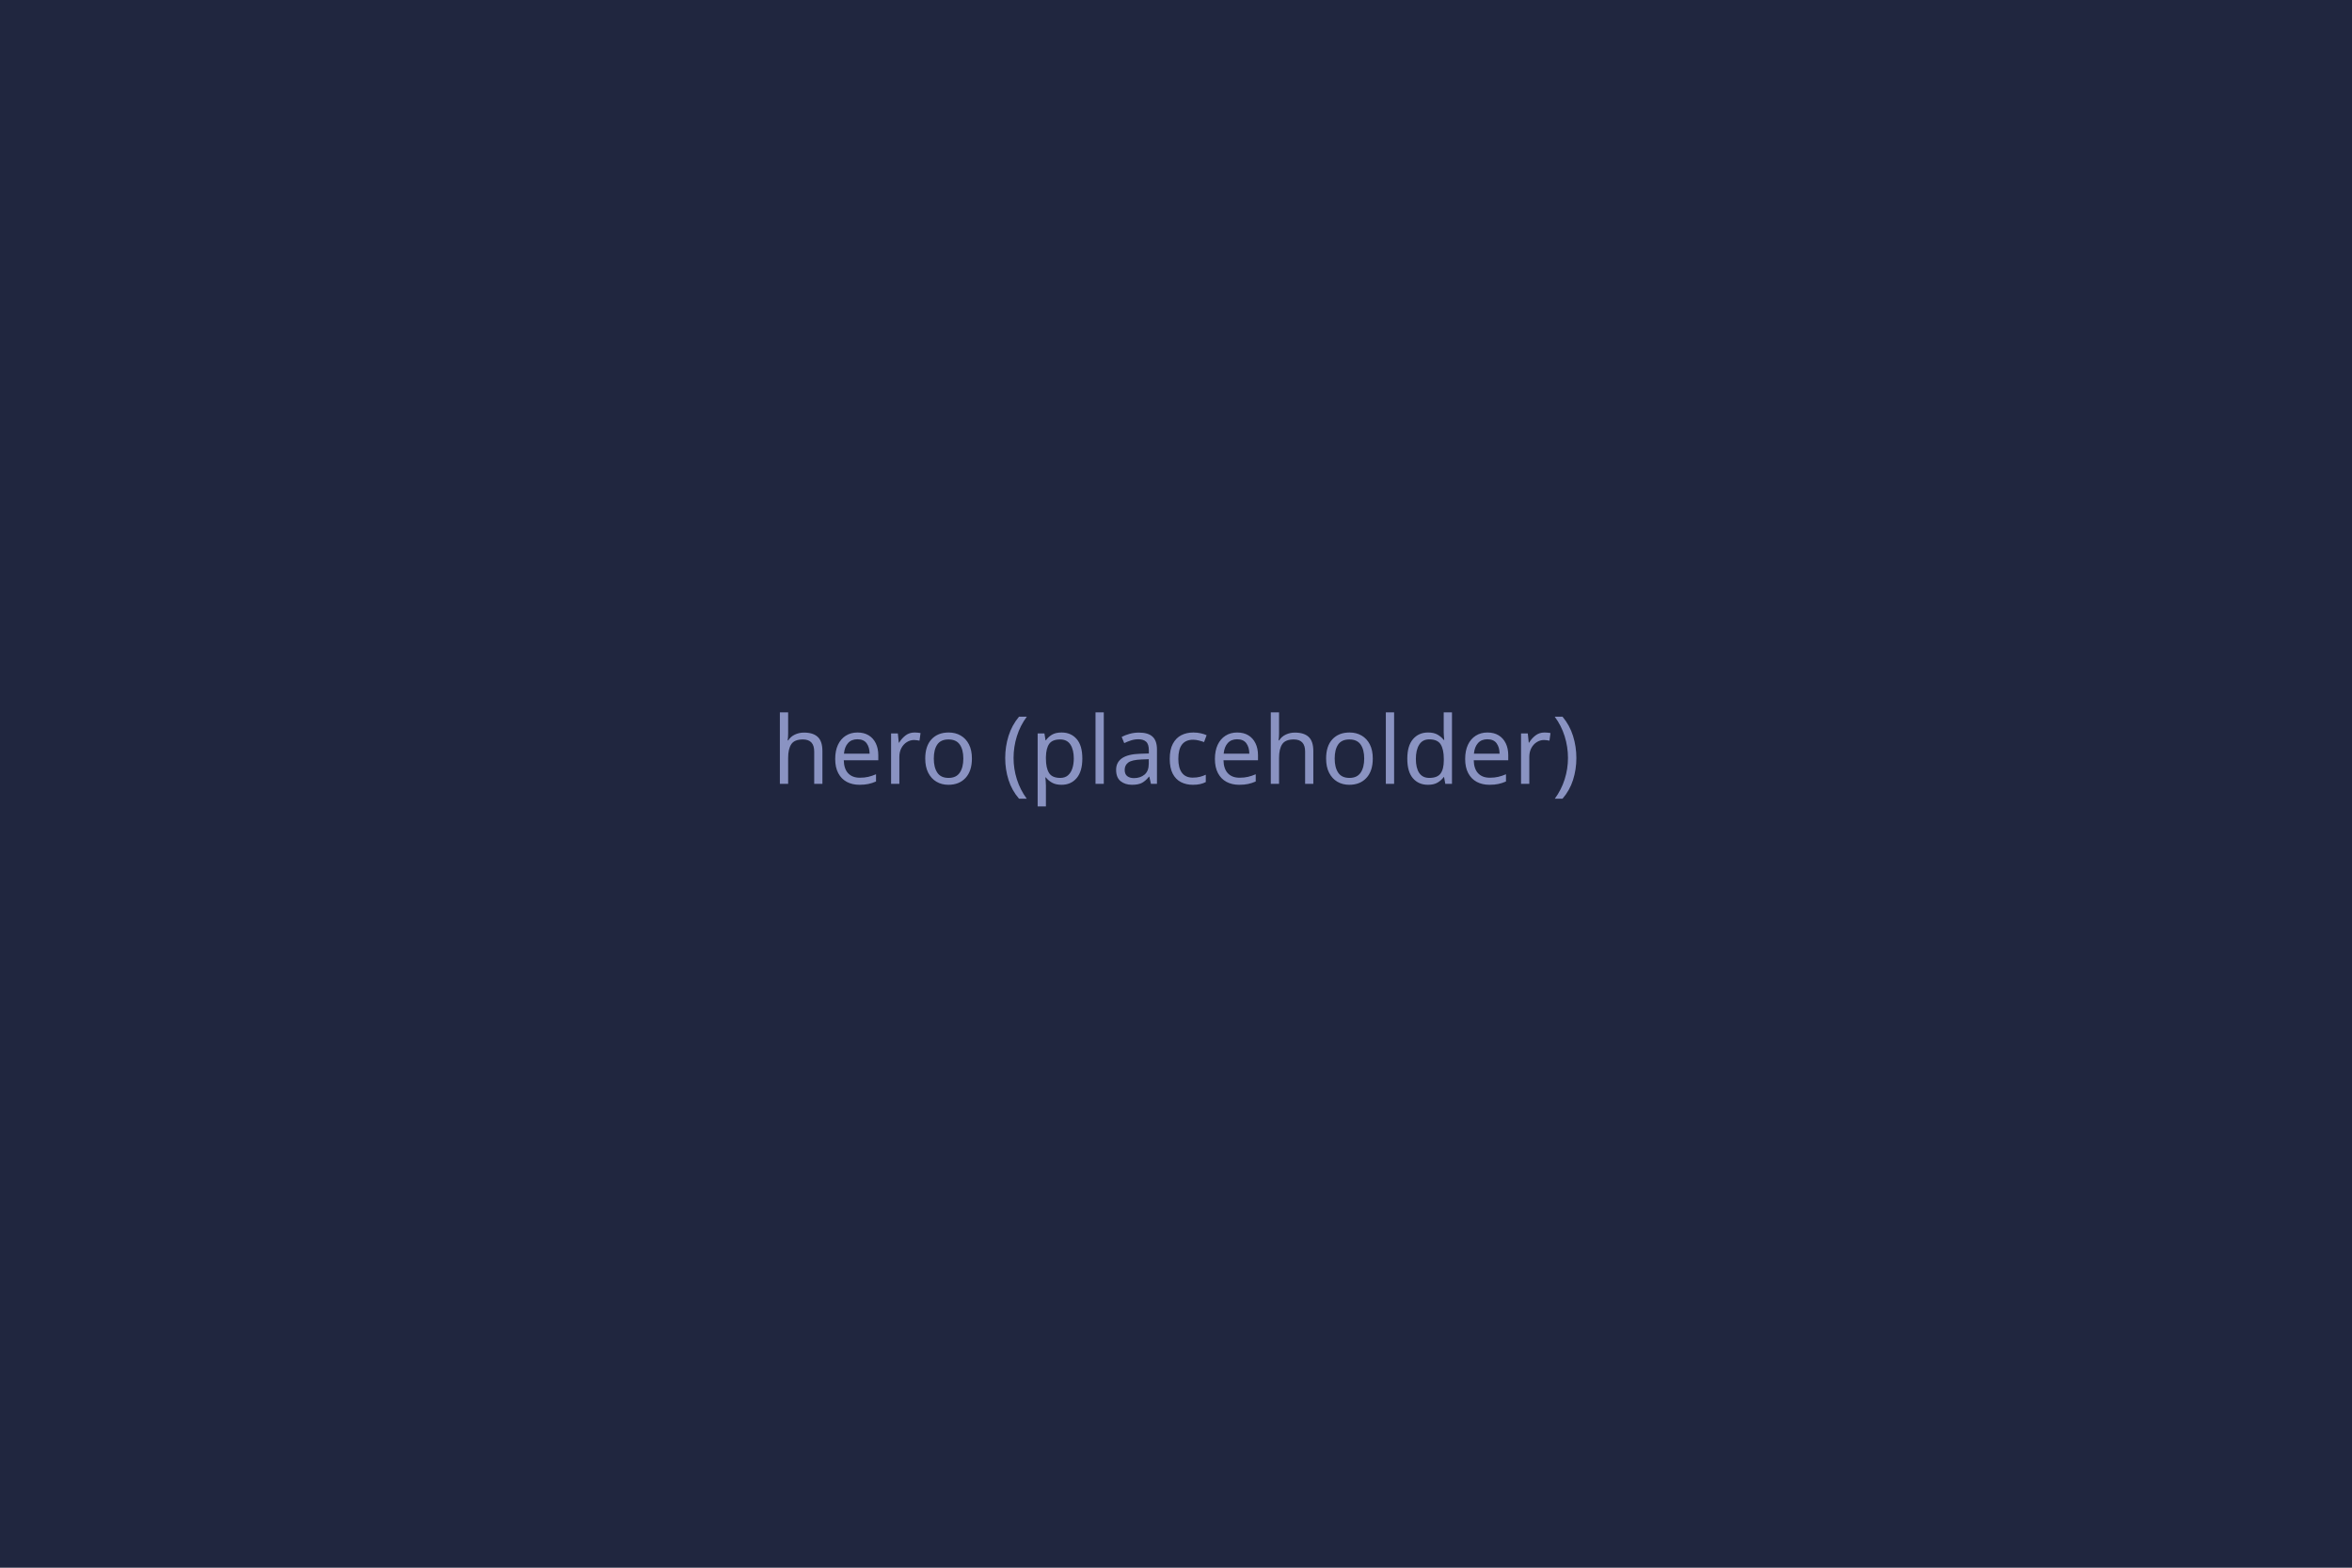
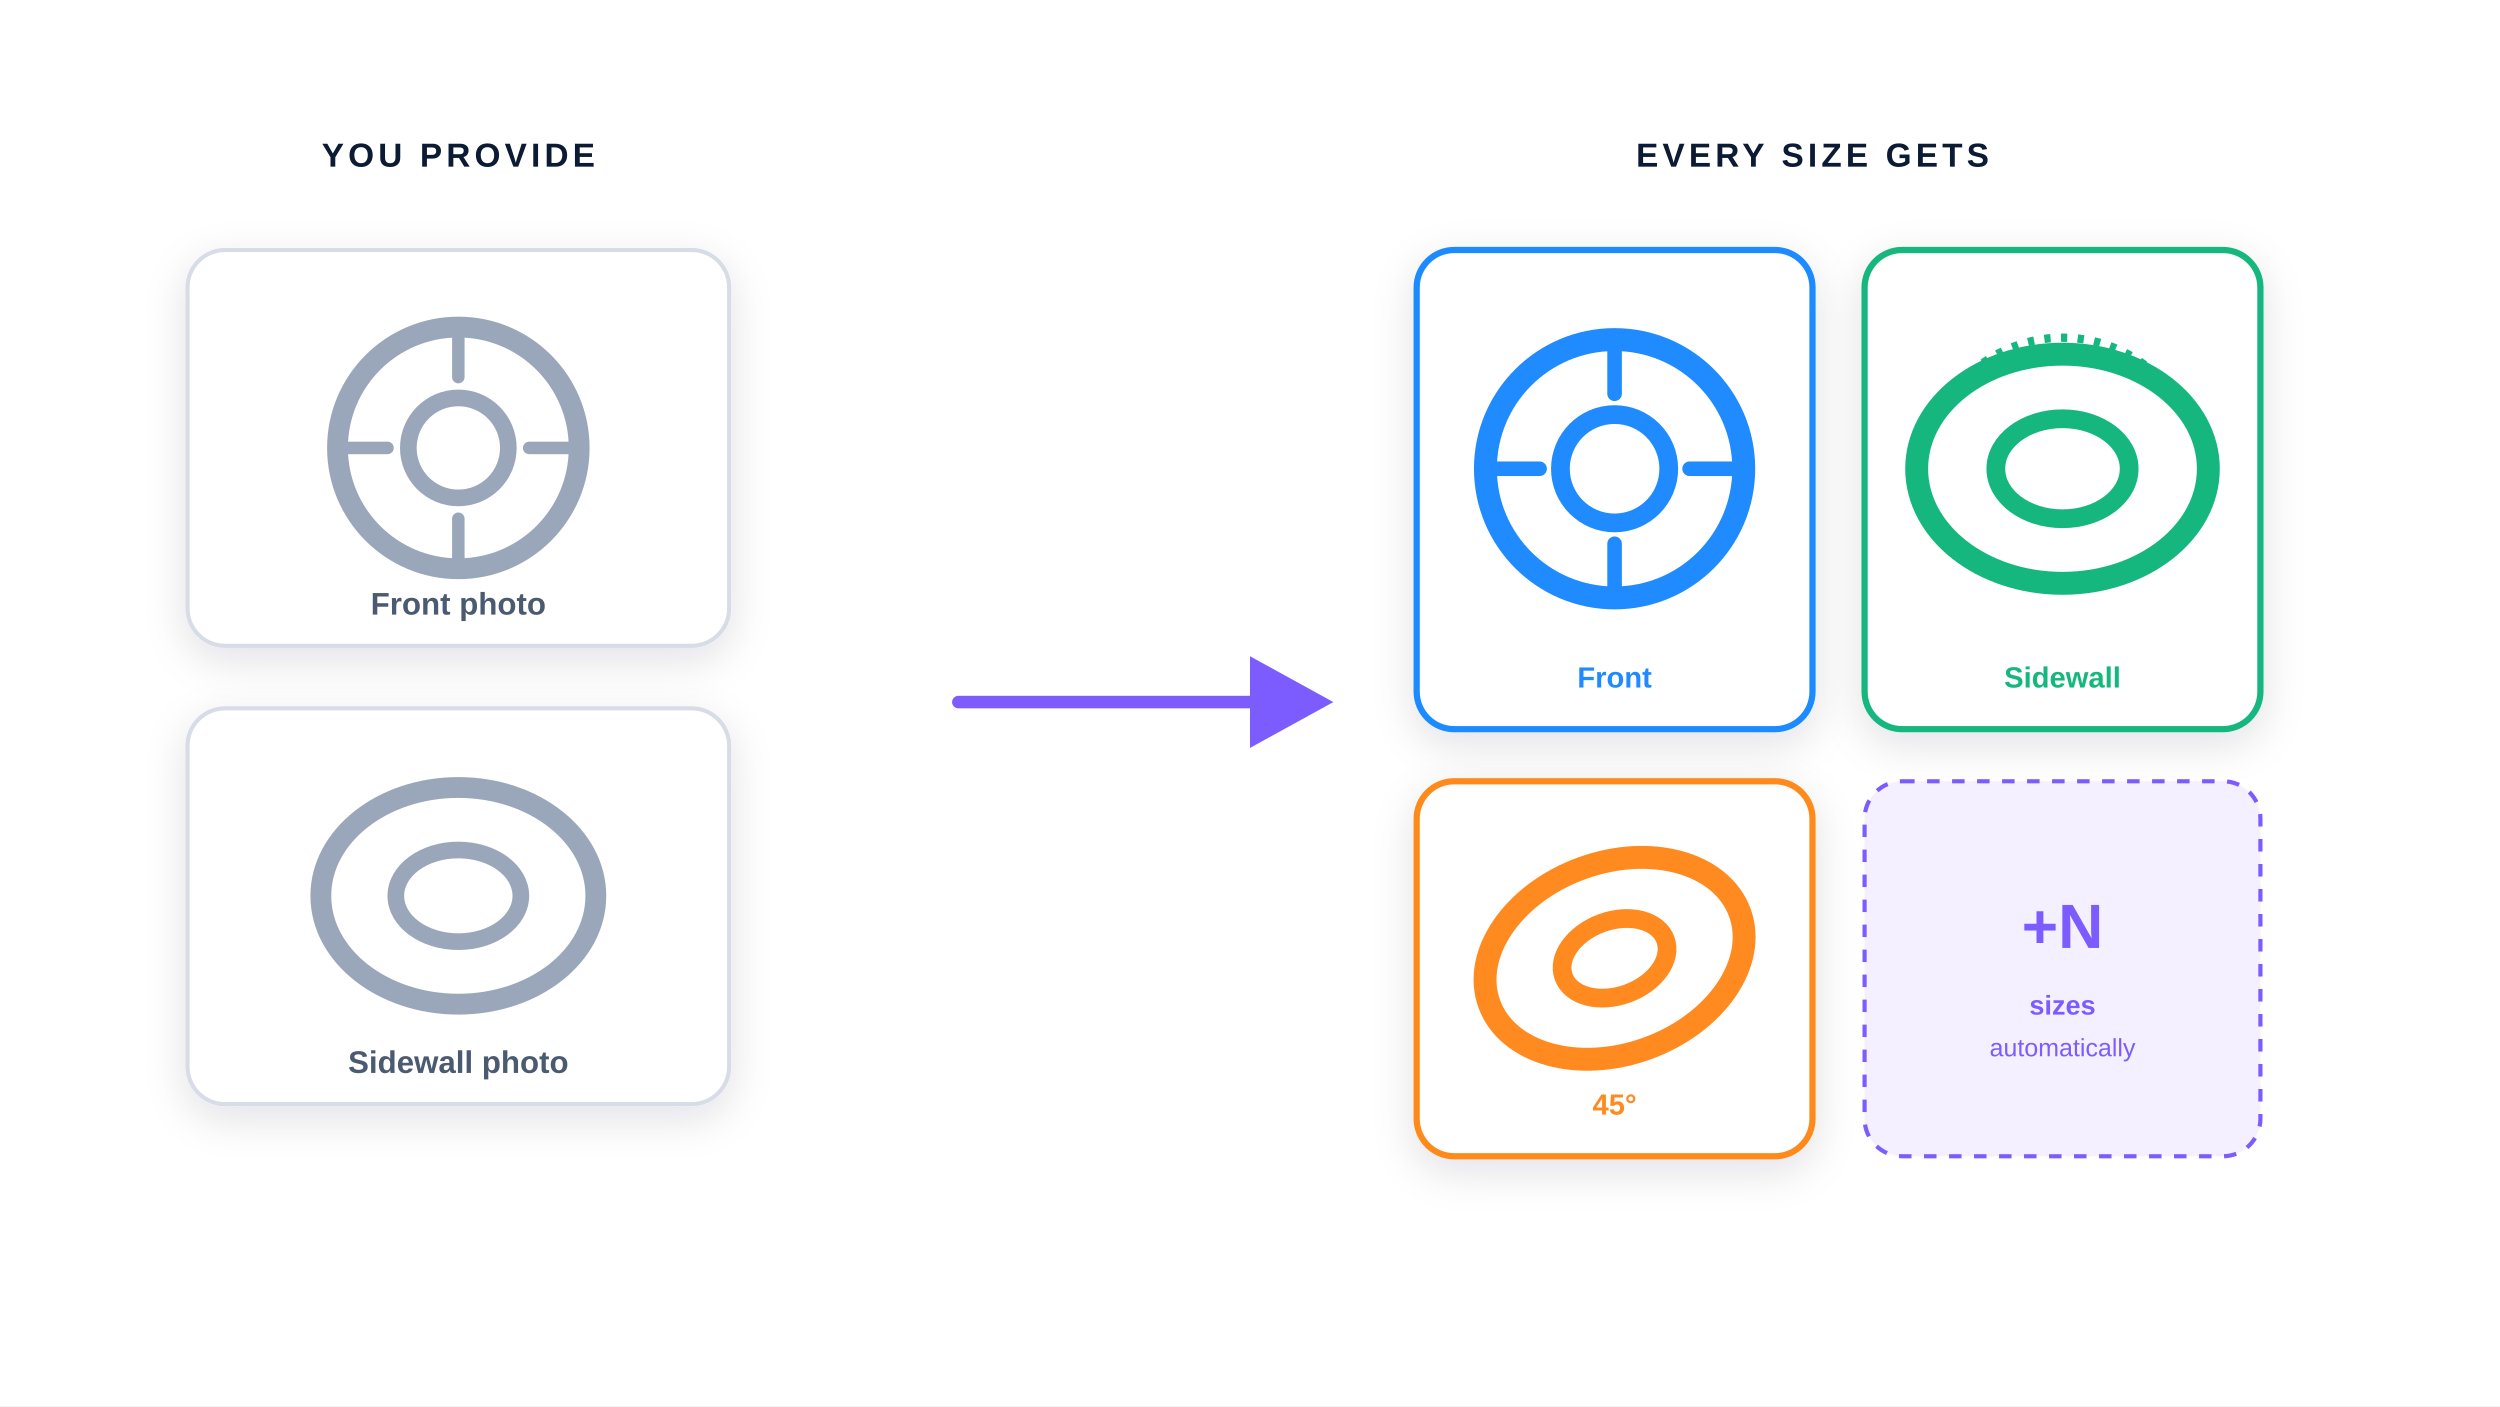
- <svg xmlns="http://www.w3.org/2000/svg" width="1200" height="800" viewBox="0 0 1200 800">
-   <rect width="1200" height="800" fill="#20263f" />
-   <text x="600" y="400" font-family="sans-serif" font-size="48" fill="#8a93c2" text-anchor="middle">hero (placeholder)</text>
+ <svg xmlns="http://www.w3.org/2000/svg" viewBox="0 0 1200 675" width="1200" height="675">
+   <defs>
+     <filter id="shadow" x="-20%" y="-20%" width="140%" height="140%">
+       <feDropShadow dx="0" dy="6" stdDeviation="10" flood-color="#0b1b33" flood-opacity="0.12" />
+     </filter>
+   </defs>
+   <rect width="1200" height="675" fill="#ffffff" />
+   <g id="tire-icon-def" />
+   <g transform="translate(90,120)">
+     <rect width="260" height="190" rx="18" fill="#ffffff" stroke="#d7dce6" stroke-width="2" filter="url(#shadow)" />
+     <g transform="translate(130,95)">
+       <circle r="58" fill="none" stroke="#9aa7bb" stroke-width="10" />
+       <circle r="24" fill="none" stroke="#9aa7bb" stroke-width="8" />
+       <g stroke="#9aa7bb" stroke-width="6" stroke-linecap="round">
+         <line x1="0" y1="-58" x2="0" y2="-34" />
+         <line x1="0" y1="58" x2="0" y2="34" />
+         <line x1="-58" y1="0" x2="-34" y2="0" />
+         <line x1="58" y1="0" x2="34" y2="0" />
+       </g>
+     </g>
+     <text x="130" y="175" text-anchor="middle" font-family="Arial, sans-serif" font-size="15" font-weight="700" fill="#4a5a70">Front photo</text>
+   </g>
+   <g transform="translate(90,340)">
+     <rect width="260" height="190" rx="18" fill="#ffffff" stroke="#d7dce6" stroke-width="2" filter="url(#shadow)" />
+     <g transform="translate(130,90)">
+       <ellipse rx="66" ry="52" fill="none" stroke="#9aa7bb" stroke-width="10" />
+       <ellipse rx="30" ry="22" fill="none" stroke="#9aa7bb" stroke-width="8" />
+     </g>
+     <text x="130" y="175" text-anchor="middle" font-family="Arial, sans-serif" font-size="15" font-weight="700" fill="#4a5a70">Sidewall photo</text>
+   </g>
+   <text x="220" y="80" text-anchor="middle" font-family="Arial, sans-serif" font-size="16" font-weight="800" letter-spacing="2" fill="#0b1b33">YOU PROVIDE</text>
+   <g transform="translate(460,337)">
+     <line x1="0" y1="0" x2="150" y2="0" stroke="#7c5cff" stroke-width="6" stroke-linecap="round" />
+     <path d="M140,-22 L180,0 L140,22 Z" fill="#7c5cff" />
+   </g>
+   <text x="870" y="80" text-anchor="middle" font-family="Arial, sans-serif" font-size="16" font-weight="800" letter-spacing="2" fill="#0b1b33">EVERY SIZE GETS</text>
+   <g transform="translate(680,120)">
+     <rect width="190" height="230" rx="18" fill="#ffffff" stroke="#1f8bff" stroke-width="3" filter="url(#shadow)" />
+     <g transform="translate(95,105)">
+       <circle r="62" fill="none" stroke="#1f8bff" stroke-width="11" />
+       <circle r="26" fill="none" stroke="#1f8bff" stroke-width="9" />
+       <g stroke="#1f8bff" stroke-width="7" stroke-linecap="round">
+         <line x1="0" y1="-62" x2="0" y2="-36" />
+         <line x1="0" y1="62" x2="0" y2="36" />
+         <line x1="-62" y1="0" x2="-36" y2="0" />
+         <line x1="62" y1="0" x2="36" y2="0" />
+       </g>
+     </g>
+     <text x="95" y="210" text-anchor="middle" font-family="Arial, sans-serif" font-size="14" font-weight="700" fill="#1f8bff">Front</text>
+   </g>
+   <g transform="translate(895,120)">
+     <rect width="190" height="230" rx="18" fill="#ffffff" stroke="#16b67f" stroke-width="3" filter="url(#shadow)" />
+     <g transform="translate(95,105)">
+       <ellipse rx="70" ry="55" fill="none" stroke="#16b67f" stroke-width="11" />
+       <ellipse rx="32" ry="24" fill="none" stroke="#16b67f" stroke-width="9" />
+       <path d="M -50,-40 A 66,66 0 0 1 50,-40" fill="none" stroke="#16b67f" stroke-width="4" stroke-dasharray="3 5" />
+     </g>
+     <text x="95" y="210" text-anchor="middle" font-family="Arial, sans-serif" font-size="14" font-weight="700" fill="#16b67f">Sidewall</text>
+   </g>
+   <g transform="translate(680,375)">
+     <rect width="190" height="180" rx="18" fill="#ffffff" stroke="#ff8a1f" stroke-width="3" filter="url(#shadow)" />
+     <g transform="translate(95,85)">
+       <ellipse rx="64" ry="46" fill="none" stroke="#ff8a1f" stroke-width="11" transform="rotate(-20)" />
+       <ellipse rx="26" ry="18" fill="none" stroke="#ff8a1f" stroke-width="9" transform="rotate(-20)" />
+     </g>
+     <text x="95" y="160" text-anchor="middle" font-family="Arial, sans-serif" font-size="14" font-weight="700" fill="#ff8a1f">45°</text>
+   </g>
+   <g transform="translate(895,375)">
+     <rect width="190" height="180" rx="18" fill="#f4f0ff" stroke="#7c5cff" stroke-width="2" stroke-dasharray="6 6" />
+     <text x="95" y="80" text-anchor="middle" font-family="Arial, sans-serif" font-size="30" font-weight="800" fill="#7c5cff">+N</text>
+     <text x="95" y="112" text-anchor="middle" font-family="Arial, sans-serif" font-size="13" font-weight="700" fill="#7c5cff">sizes</text>
+     <text x="95" y="132" text-anchor="middle" font-family="Arial, sans-serif" font-size="12" fill="#7c5cff">automatically</text>
+   </g>
</svg>
